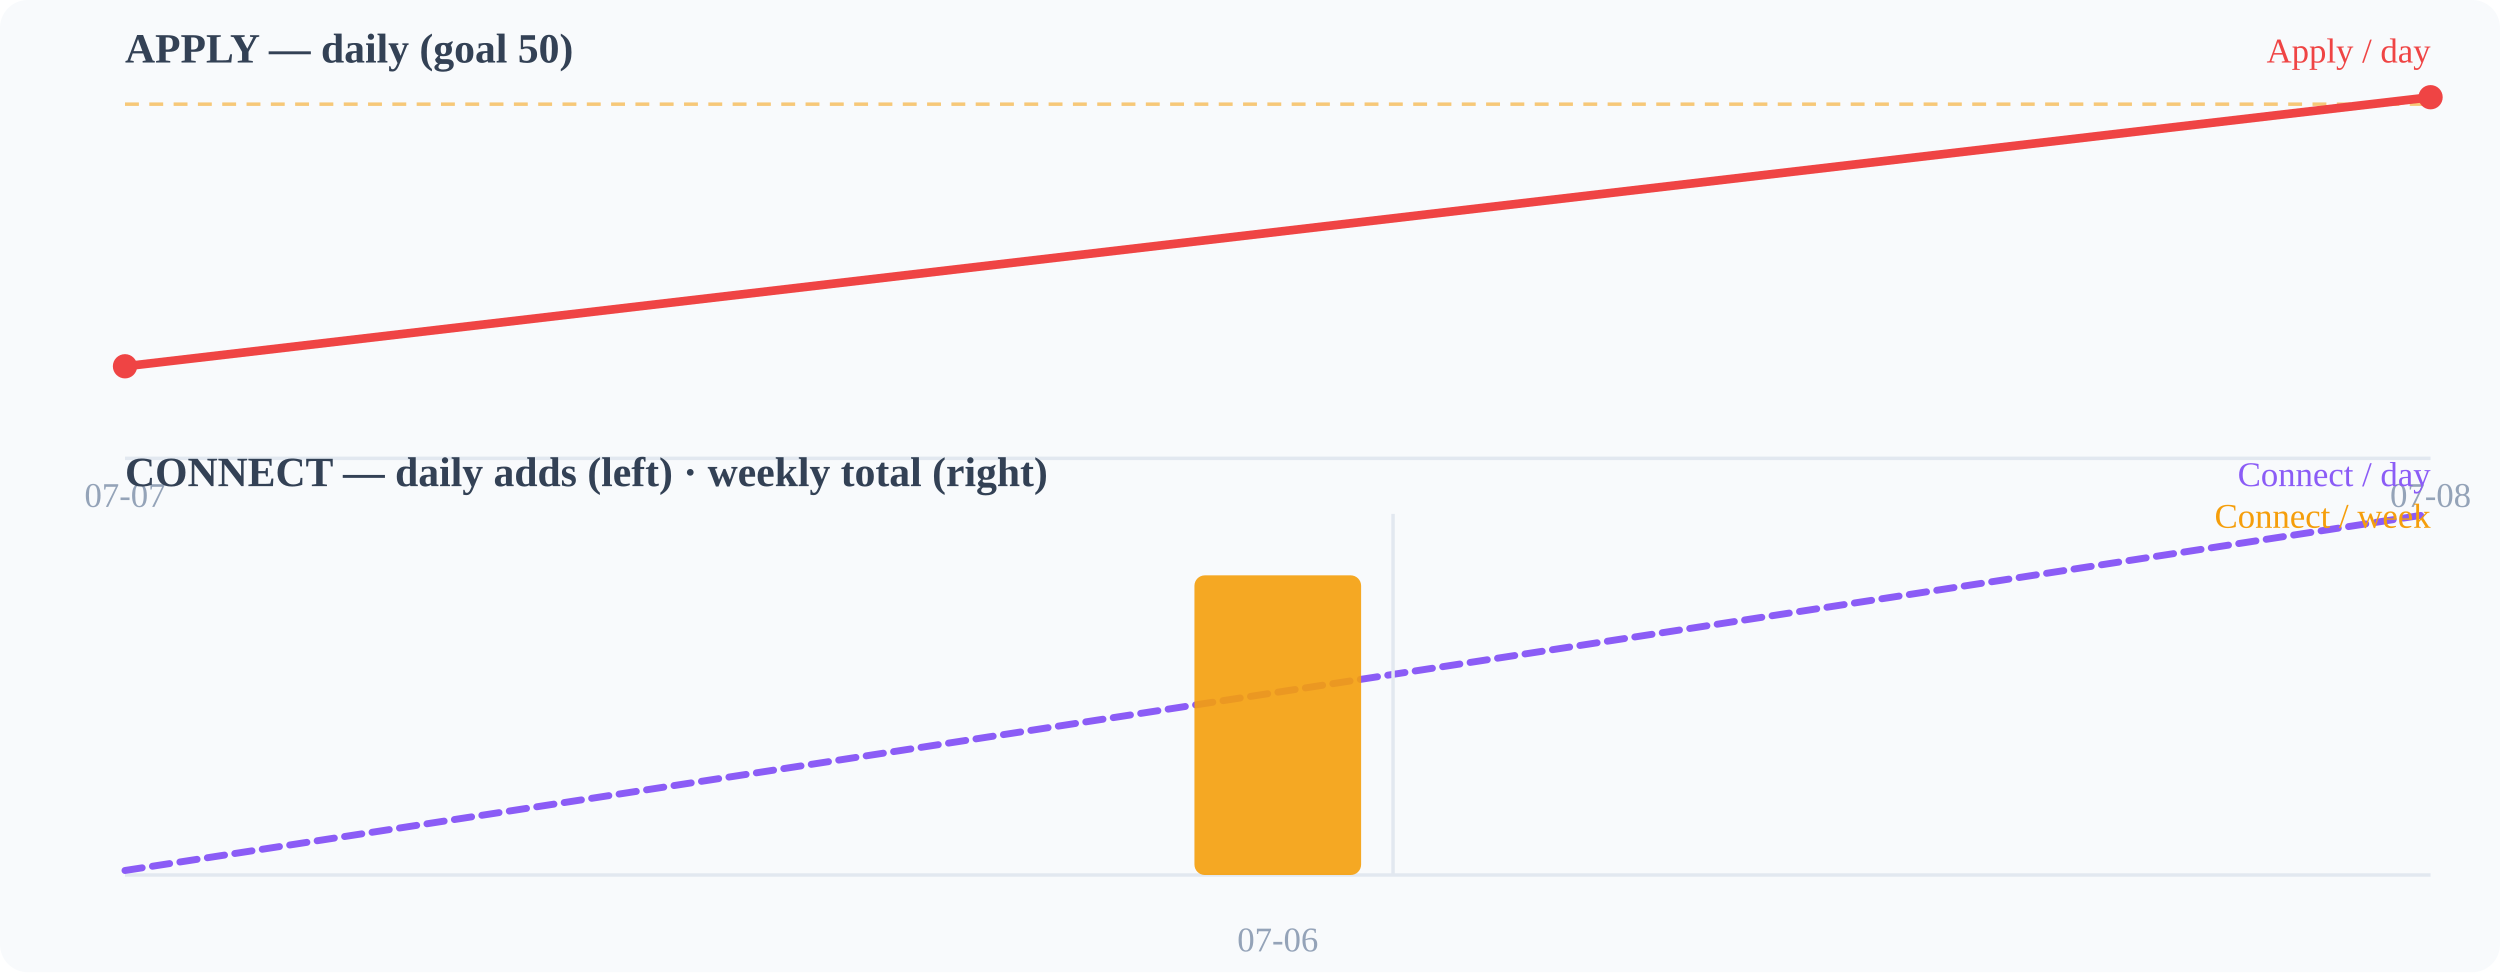
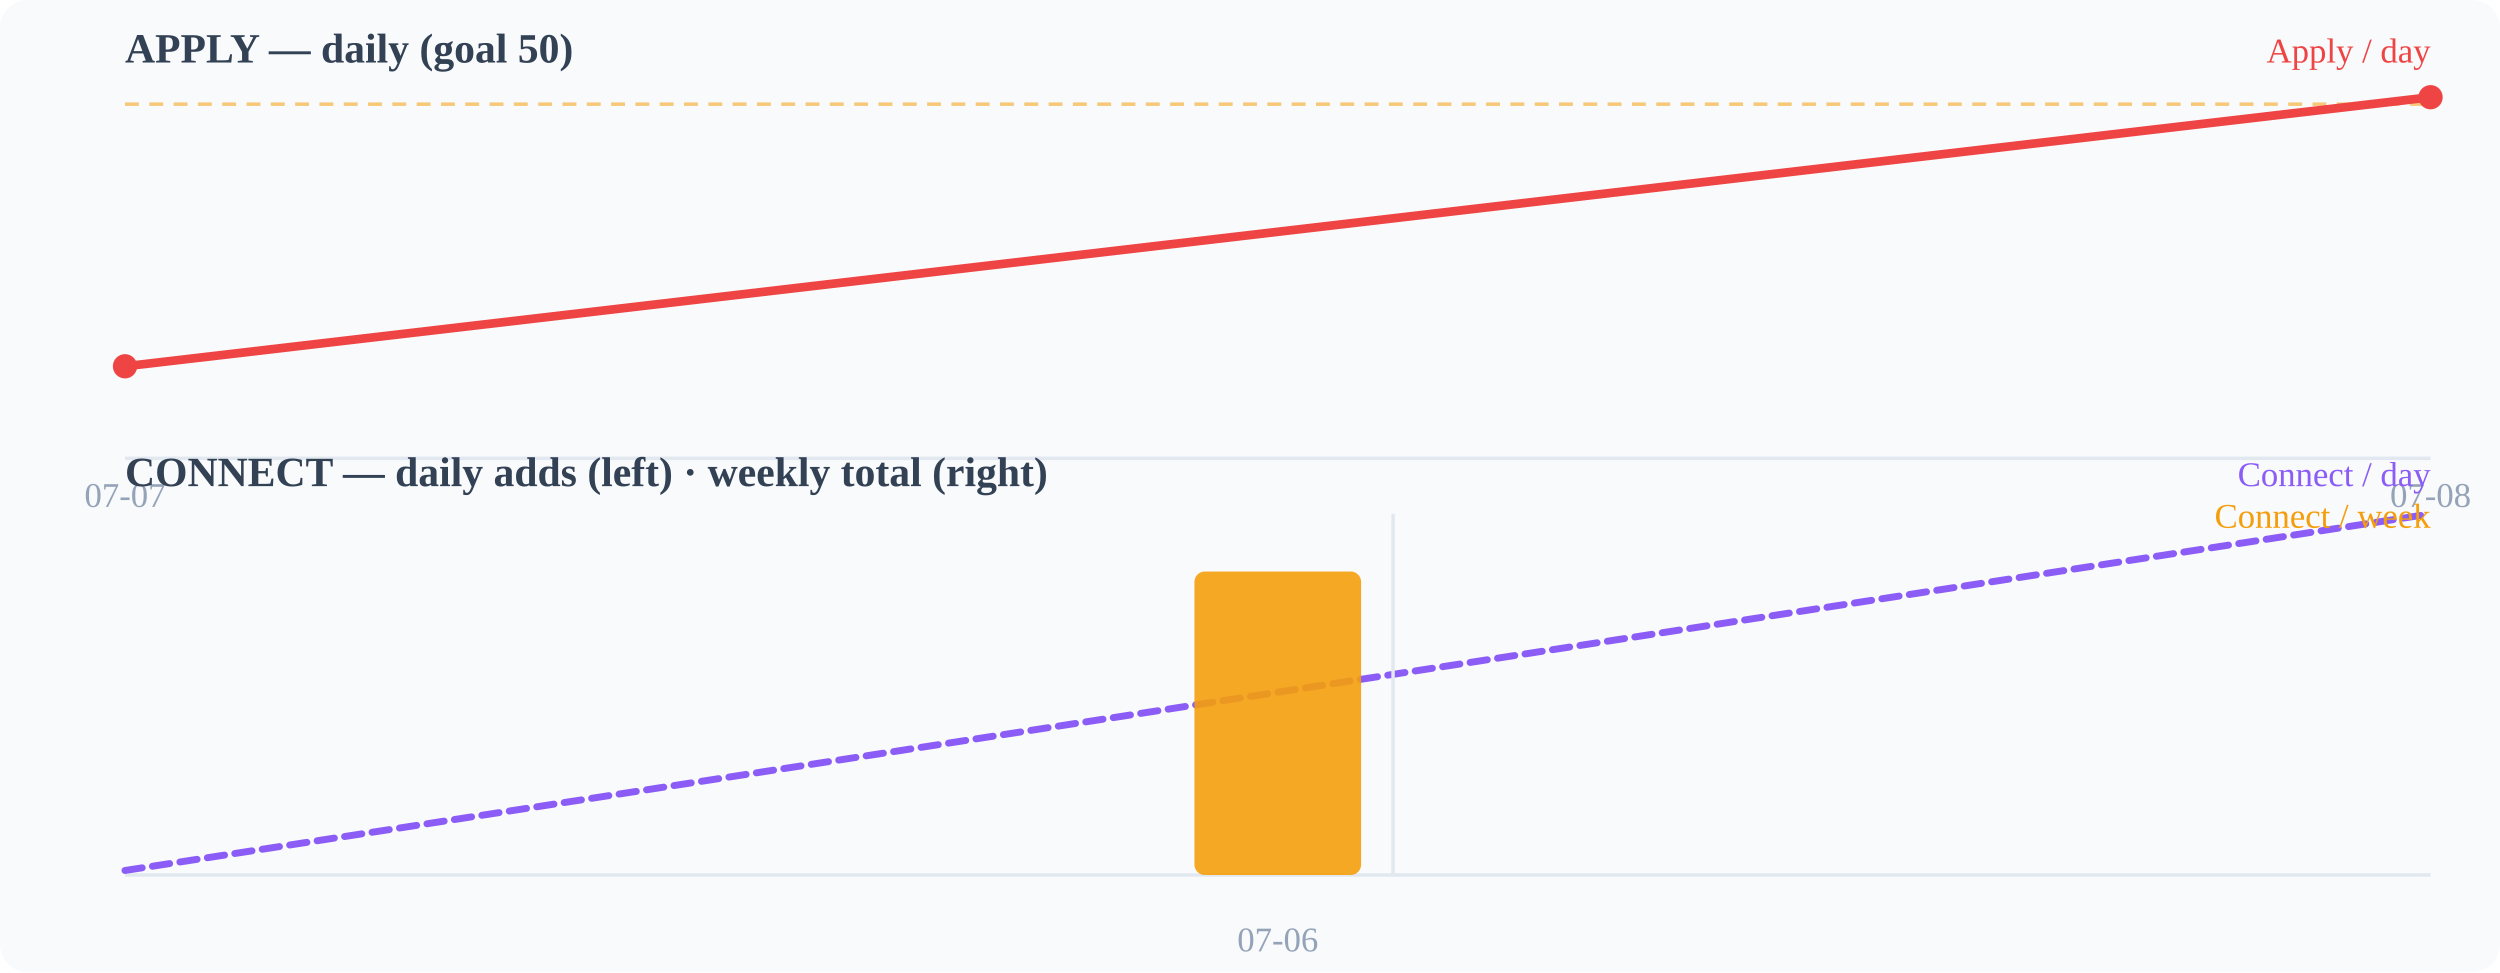
<svg xmlns="http://www.w3.org/2000/svg" width="720" height="280" viewBox="0 0 720 280">
  <rect width="720" height="280" fill="#f8fafc" rx="8" />
  <text x="36" y="18" font-size="12" font-weight="600" fill="#334155">APPLY — daily (goal 50)</text>
  <line x1="36" y1="132" x2="700" y2="132" stroke="#e2e8f0" stroke-width="1" />
  <line x1="36" y1="30.0" x2="700" y2="30.0" stroke="#f59e0b" stroke-width="1" stroke-dasharray="4 3" opacity="0.55" />
  <polyline points="36.0,105.5 700.0,28.0" fill="none" stroke="#ef4444" stroke-width="2.5" stroke-linecap="round" stroke-linejoin="round" />
  <circle cx="36" cy="105.49" r="3.5" fill="#ef4444" />
  <circle cx="700" cy="28" r="3.5" fill="#ef4444" />
  <text x="36" y="146" font-size="10" fill="#94a3b8" text-anchor="middle">07-07</text>
  <text x="700" y="146" font-size="10" fill="#94a3b8" text-anchor="middle">07-08</text>
  <text x="36" y="140" font-size="12" font-weight="600" fill="#334155">CONNECT — daily adds (left) · weekly total (right)</text>
  <line x1="36" y1="252" x2="700" y2="252" stroke="#e2e8f0" stroke-width="1" />
  <polyline points="36.0,250.7 700.0,148.0" fill="none" stroke="#8b5cf6" stroke-width="2" stroke-linecap="round" stroke-linejoin="round" stroke-dasharray="5 3" />
-   <rect x="344.0" y="165.7" width="48" height="86.3" rx="3" fill="#f59e0b" opacity="0.9" />
+   <rect x="344.0" y="164.6" width="48" height="87.4" rx="3" fill="#f59e0b" opacity="0.9" />
  <line x1="401.2" y1="148" x2="401.2" y2="252" stroke="#e2e8f0" stroke-width="1" />
  <text x="368" y="274" font-size="10" fill="#94a3b8" text-anchor="middle">07-06</text>
  <text x="700" y="18" font-size="10" fill="#ef4444" text-anchor="end">Apply / day</text>
  <text x="700" y="140" font-size="10" fill="#8b5cf6" text-anchor="end">Connect / day</text>
  <text x="700" y="152" font-size="10" fill="#f59e0b" text-anchor="end">Connect / week</text>
</svg>
